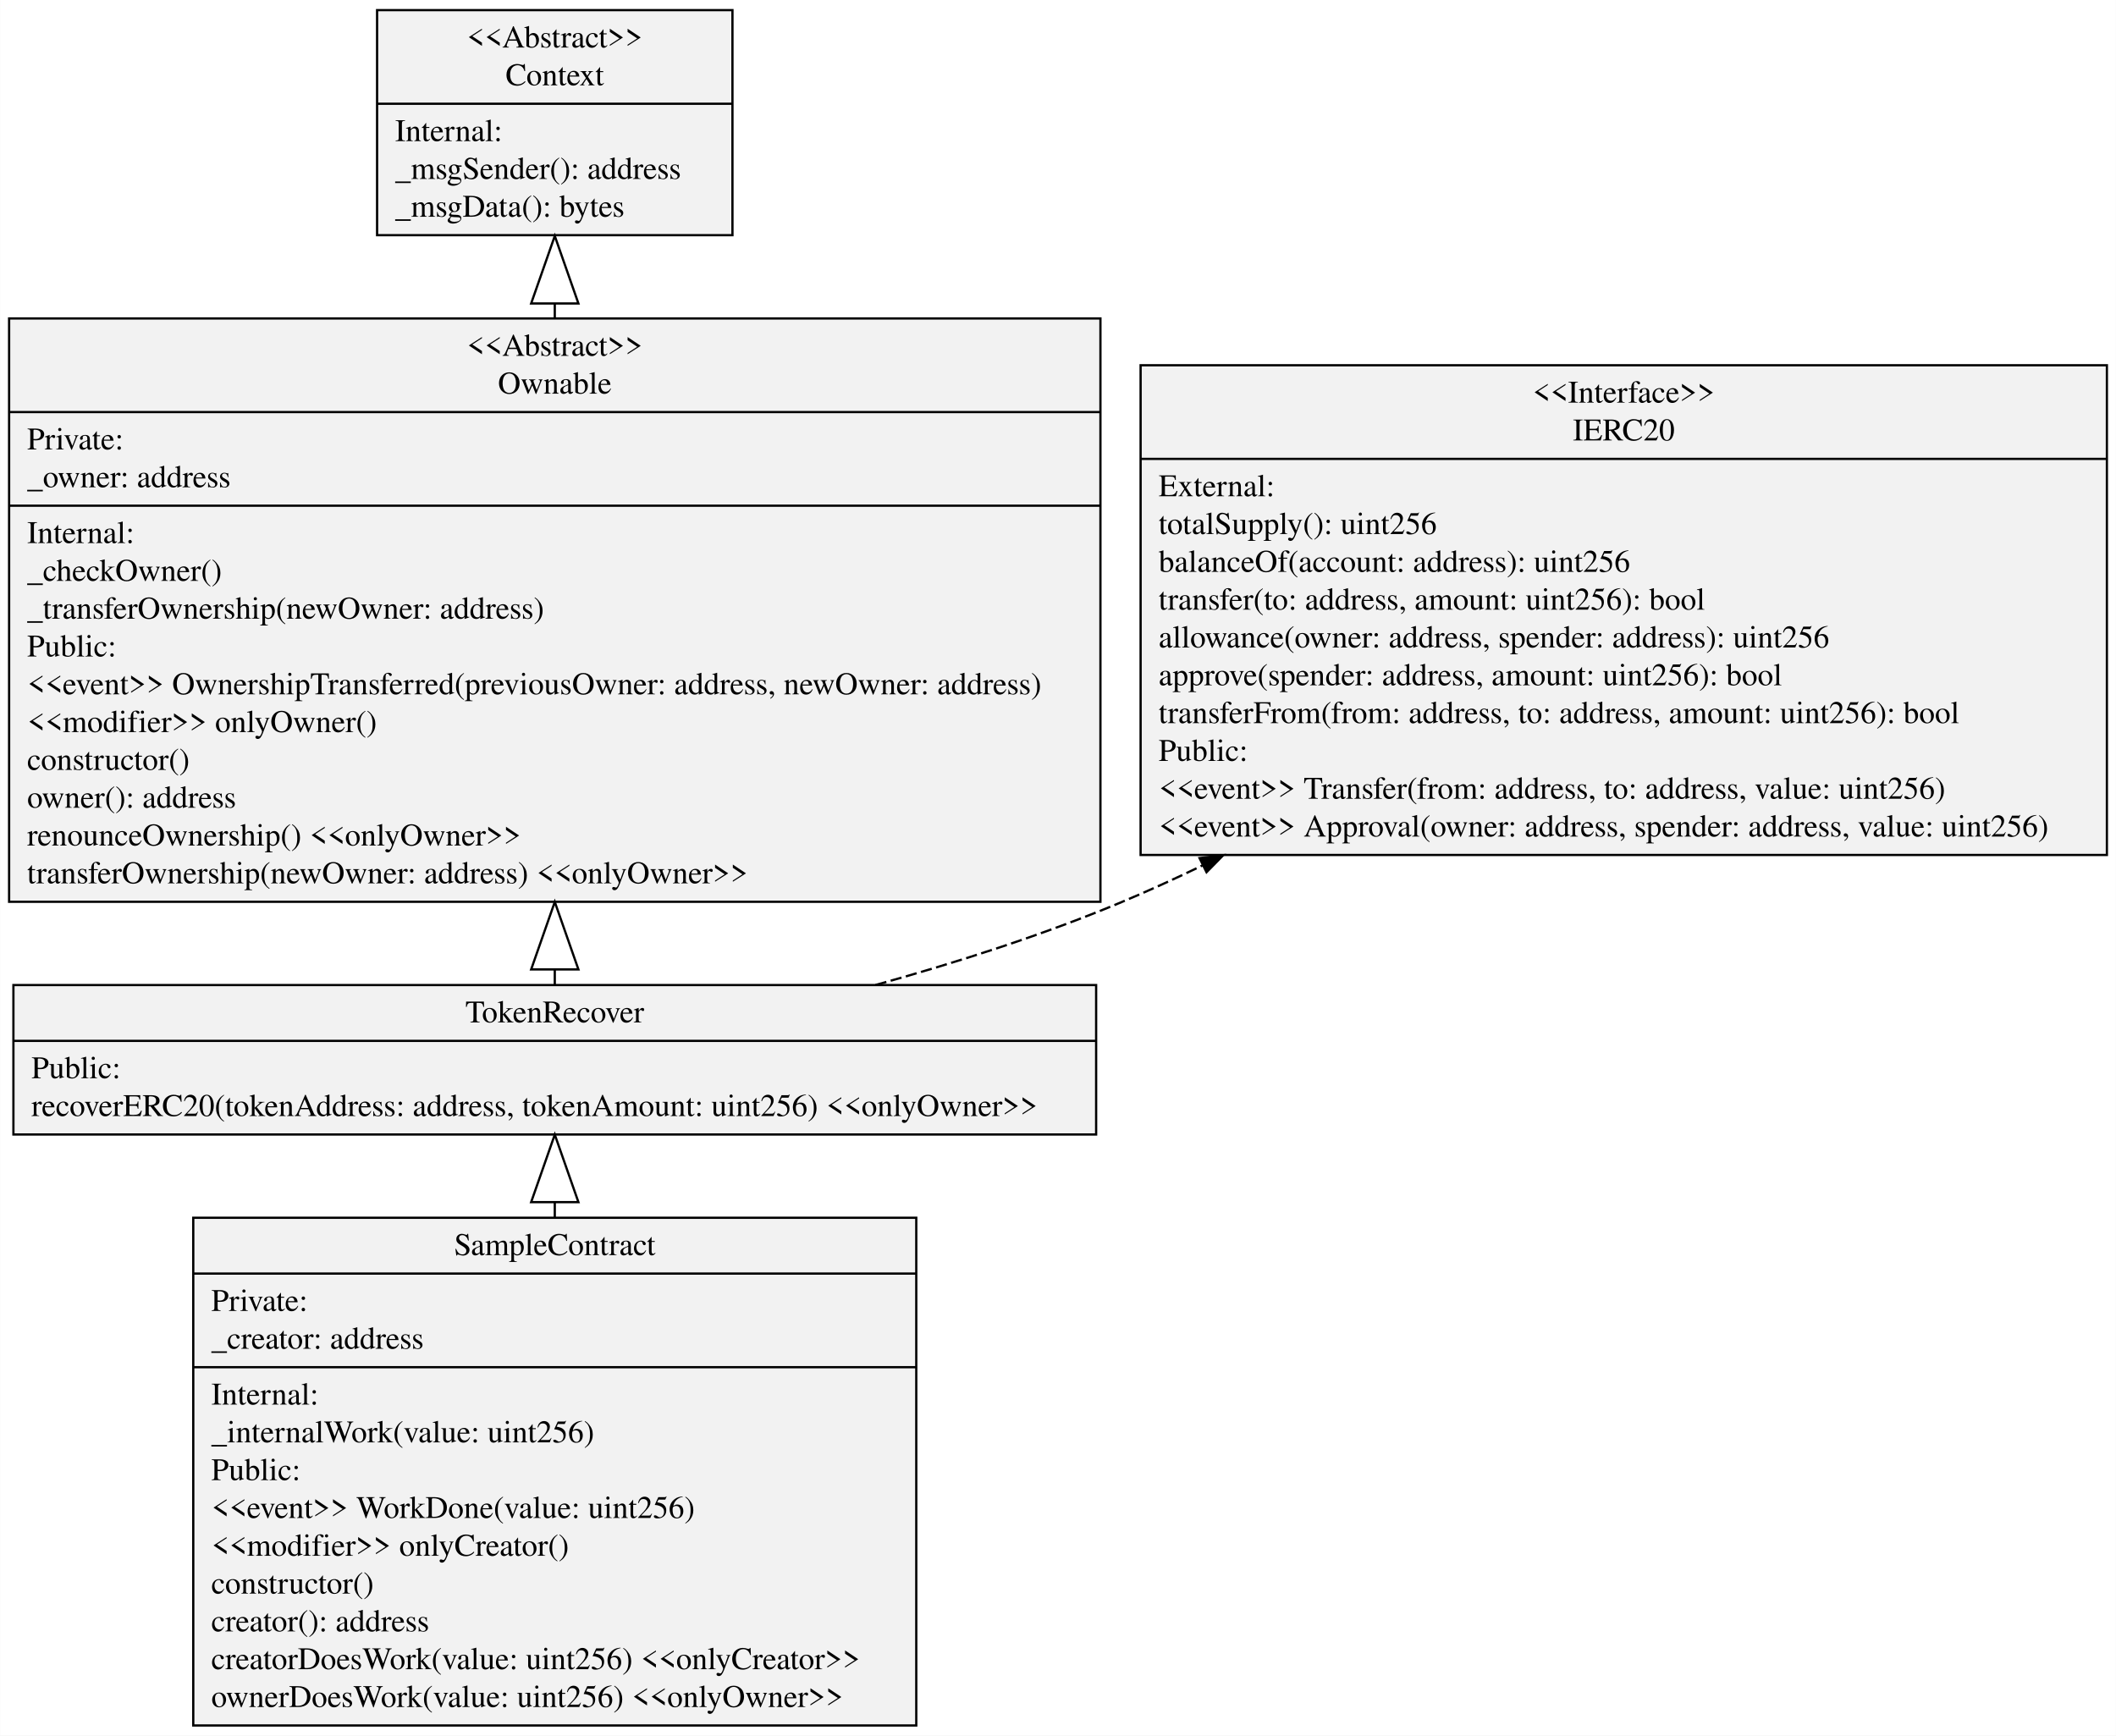
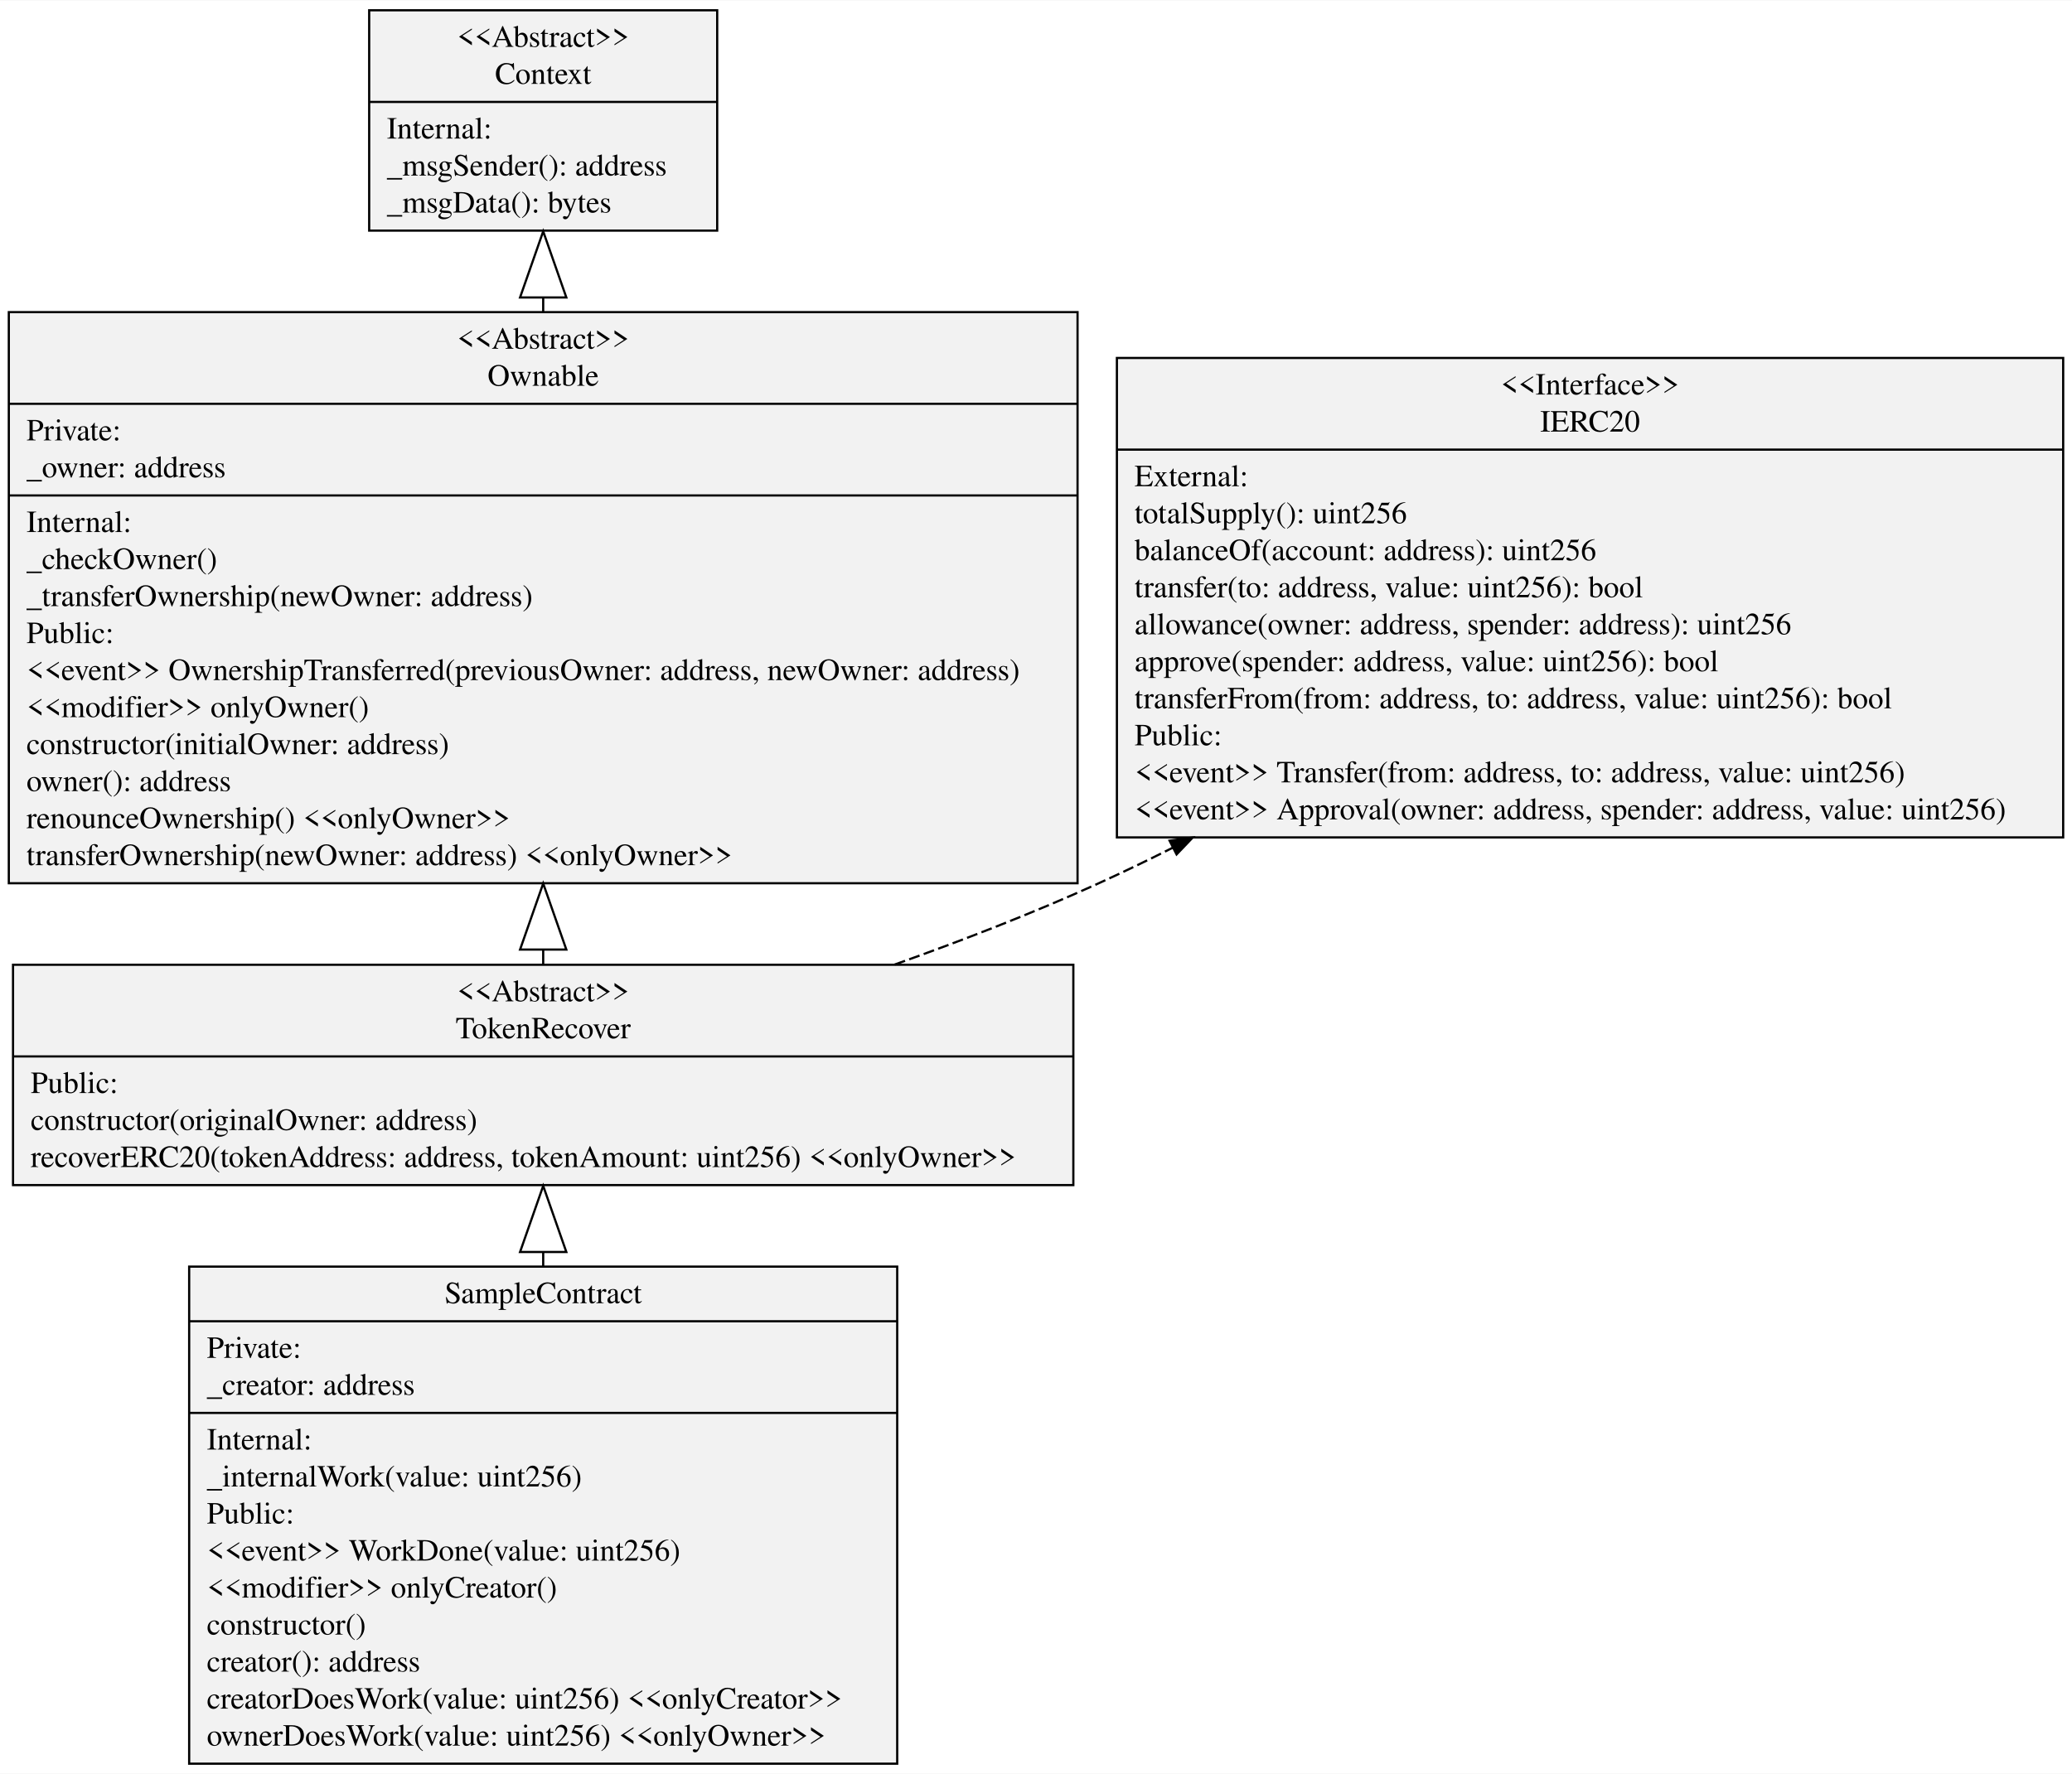
- <svg xmlns="http://www.w3.org/2000/svg" width="940pt" height="771pt" viewBox="0.00 0.00 940.15 771.20">
-   <g id="graph0" class="graph" transform="scale(1 1) rotate(0) translate(4 767.2)">
-     <polygon fill="white" stroke="transparent" points="-4,4 -4,-767.2 936.15,-767.2 936.15,4 -4,4" />
+ <svg xmlns="http://www.w3.org/2000/svg" width="940pt" height="805pt" viewBox="0.00 0.00 940.15 804.80">
+   <g id="graph0" class="graph" transform="scale(1 1) rotate(0) translate(4 800.8)">
+     <polygon fill="white" stroke="transparent" points="-4,4 -4,-800.8 936.15,-800.8 936.15,4 -4,4" />
    <g id="node1" class="node">
-       <polygon fill="#f2f2f2" stroke="black" points="163.51,-662.7 163.51,-762.7 321.42,-762.7 321.42,-662.7 163.51,-662.7" />
-       <text text-anchor="middle" x="242.47" y="-746.1" font-family="Times,serif" font-size="14.00">&lt;&lt;Abstract&gt;&gt;</text>
-       <text text-anchor="middle" x="242.47" y="-729.3" font-family="Times,serif" font-size="14.00">Context</text>
-       <polyline fill="none" stroke="black" points="163.51,-721.1 321.42,-721.1 " />
-       <text text-anchor="start" x="171.51" y="-704.5" font-family="Times,serif" font-size="14.00">Internal:</text>
-       <text text-anchor="start" x="171.51" y="-687.7" font-family="Times,serif" font-size="14.00">    _msgSender(): address</text>
-       <text text-anchor="start" x="171.51" y="-670.9" font-family="Times,serif" font-size="14.00">    _msgData(): bytes</text>
+       <polygon fill="#f2f2f2" stroke="black" points="163.51,-696.3 163.51,-796.3 321.42,-796.3 321.42,-696.3 163.51,-696.3" />
+       <text text-anchor="middle" x="242.47" y="-779.7" font-family="Times,serif" font-size="14.00">&lt;&lt;Abstract&gt;&gt;</text>
+       <text text-anchor="middle" x="242.47" y="-762.9" font-family="Times,serif" font-size="14.00">Context</text>
+       <polyline fill="none" stroke="black" points="163.51,-754.7 321.42,-754.7 " />
+       <text text-anchor="start" x="171.51" y="-738.1" font-family="Times,serif" font-size="14.00">Internal:</text>
+       <text text-anchor="start" x="171.51" y="-721.3" font-family="Times,serif" font-size="14.00">    _msgSender(): address</text>
+       <text text-anchor="start" x="171.51" y="-704.5" font-family="Times,serif" font-size="14.00">    _msgData(): bytes</text>
    </g>
    <g id="node2" class="node">
-       <polygon fill="#f2f2f2" stroke="black" points="0,-366.5 0,-625.7 484.93,-625.7 484.93,-366.5 0,-366.5" />
-       <text text-anchor="middle" x="242.47" y="-609.1" font-family="Times,serif" font-size="14.00">&lt;&lt;Abstract&gt;&gt;</text>
-       <text text-anchor="middle" x="242.47" y="-592.3" font-family="Times,serif" font-size="14.00">Ownable</text>
-       <polyline fill="none" stroke="black" points="0,-584.1 484.93,-584.1 " />
-       <text text-anchor="start" x="8" y="-567.5" font-family="Times,serif" font-size="14.00">Private:</text>
-       <text text-anchor="start" x="8" y="-550.7" font-family="Times,serif" font-size="14.00">   _owner: address</text>
-       <polyline fill="none" stroke="black" points="0,-542.5 484.93,-542.5 " />
-       <text text-anchor="start" x="8" y="-525.9" font-family="Times,serif" font-size="14.00">Internal:</text>
-       <text text-anchor="start" x="8" y="-509.1" font-family="Times,serif" font-size="14.00">    _checkOwner()</text>
-       <text text-anchor="start" x="8" y="-492.3" font-family="Times,serif" font-size="14.00">    _transferOwnership(newOwner: address)</text>
-       <text text-anchor="start" x="8" y="-475.5" font-family="Times,serif" font-size="14.00">Public:</text>
-       <text text-anchor="start" x="8" y="-458.7" font-family="Times,serif" font-size="14.00">    &lt;&lt;event&gt;&gt; OwnershipTransferred(previousOwner: address, newOwner: address)</text>
-       <text text-anchor="start" x="8" y="-441.9" font-family="Times,serif" font-size="14.00">    &lt;&lt;modifier&gt;&gt; onlyOwner()</text>
-       <text text-anchor="start" x="8" y="-425.1" font-family="Times,serif" font-size="14.00">    constructor()</text>
-       <text text-anchor="start" x="8" y="-408.3" font-family="Times,serif" font-size="14.00">    owner(): address</text>
-       <text text-anchor="start" x="8" y="-391.5" font-family="Times,serif" font-size="14.00">    renounceOwnership() &lt;&lt;onlyOwner&gt;&gt;</text>
-       <text text-anchor="start" x="8" y="-374.7" font-family="Times,serif" font-size="14.00">    transferOwnership(newOwner: address) &lt;&lt;onlyOwner&gt;&gt;</text>
+       <polygon fill="#f2f2f2" stroke="black" points="0,-400.1 0,-659.3 484.93,-659.3 484.93,-400.1 0,-400.1" />
+       <text text-anchor="middle" x="242.47" y="-642.7" font-family="Times,serif" font-size="14.00">&lt;&lt;Abstract&gt;&gt;</text>
+       <text text-anchor="middle" x="242.47" y="-625.9" font-family="Times,serif" font-size="14.00">Ownable</text>
+       <polyline fill="none" stroke="black" points="0,-617.7 484.93,-617.7 " />
+       <text text-anchor="start" x="8" y="-601.1" font-family="Times,serif" font-size="14.00">Private:</text>
+       <text text-anchor="start" x="8" y="-584.3" font-family="Times,serif" font-size="14.00">   _owner: address</text>
+       <polyline fill="none" stroke="black" points="0,-576.1 484.93,-576.1 " />
+       <text text-anchor="start" x="8" y="-559.5" font-family="Times,serif" font-size="14.00">Internal:</text>
+       <text text-anchor="start" x="8" y="-542.7" font-family="Times,serif" font-size="14.00">    _checkOwner()</text>
+       <text text-anchor="start" x="8" y="-525.9" font-family="Times,serif" font-size="14.00">    _transferOwnership(newOwner: address)</text>
+       <text text-anchor="start" x="8" y="-509.1" font-family="Times,serif" font-size="14.00">Public:</text>
+       <text text-anchor="start" x="8" y="-492.3" font-family="Times,serif" font-size="14.00">    &lt;&lt;event&gt;&gt; OwnershipTransferred(previousOwner: address, newOwner: address)</text>
+       <text text-anchor="start" x="8" y="-475.5" font-family="Times,serif" font-size="14.00">    &lt;&lt;modifier&gt;&gt; onlyOwner()</text>
+       <text text-anchor="start" x="8" y="-458.7" font-family="Times,serif" font-size="14.00">    constructor(initialOwner: address)</text>
+       <text text-anchor="start" x="8" y="-441.9" font-family="Times,serif" font-size="14.00">    owner(): address</text>
+       <text text-anchor="start" x="8" y="-425.1" font-family="Times,serif" font-size="14.00">    renounceOwnership() &lt;&lt;onlyOwner&gt;&gt;</text>
+       <text text-anchor="start" x="8" y="-408.3" font-family="Times,serif" font-size="14.00">    transferOwnership(newOwner: address) &lt;&lt;onlyOwner&gt;&gt;</text>
    </g>
    <g id="edge1" class="edge">
-       <path fill="none" stroke="black" d="M242.47,-625.96C242.47,-628.06 242.47,-630.15 242.47,-632.23" />
-       <polygon fill="none" stroke="black" points="231.97,-632.36 242.47,-662.36 252.97,-632.36 231.97,-632.36" />
+       <path fill="none" stroke="black" d="M242.47,-659.56C242.47,-661.66 242.47,-663.75 242.47,-665.83" />
+       <polygon fill="none" stroke="black" points="231.97,-665.96 242.47,-695.96 252.97,-665.96 231.97,-665.96" />
    </g>
    <g id="node3" class="node">
-       <polygon fill="#f2f2f2" stroke="black" points="502.78,-387.3 502.78,-604.9 932.15,-604.9 932.15,-387.3 502.78,-387.3" />
-       <text text-anchor="middle" x="717.47" y="-588.3" font-family="Times,serif" font-size="14.00">&lt;&lt;Interface&gt;&gt;</text>
-       <text text-anchor="middle" x="717.47" y="-571.5" font-family="Times,serif" font-size="14.00">IERC20</text>
-       <polyline fill="none" stroke="black" points="502.78,-563.3 932.15,-563.3 " />
-       <text text-anchor="start" x="510.78" y="-546.7" font-family="Times,serif" font-size="14.00">External:</text>
-       <text text-anchor="start" x="510.78" y="-529.9" font-family="Times,serif" font-size="14.00">     totalSupply(): uint256</text>
-       <text text-anchor="start" x="510.78" y="-513.1" font-family="Times,serif" font-size="14.00">     balanceOf(account: address): uint256</text>
-       <text text-anchor="start" x="510.78" y="-496.3" font-family="Times,serif" font-size="14.00">     transfer(to: address, amount: uint256): bool</text>
-       <text text-anchor="start" x="510.78" y="-479.5" font-family="Times,serif" font-size="14.00">     allowance(owner: address, spender: address): uint256</text>
-       <text text-anchor="start" x="510.78" y="-462.7" font-family="Times,serif" font-size="14.00">     approve(spender: address, amount: uint256): bool</text>
-       <text text-anchor="start" x="510.78" y="-445.9" font-family="Times,serif" font-size="14.00">     transferFrom(from: address, to: address, amount: uint256): bool</text>
-       <text text-anchor="start" x="510.78" y="-429.1" font-family="Times,serif" font-size="14.00">Public:</text>
-       <text text-anchor="start" x="510.78" y="-412.3" font-family="Times,serif" font-size="14.00">    &lt;&lt;event&gt;&gt; Transfer(from: address, to: address, value: uint256)</text>
-       <text text-anchor="start" x="510.78" y="-395.5" font-family="Times,serif" font-size="14.00">    &lt;&lt;event&gt;&gt; Approval(owner: address, spender: address, value: uint256)</text>
+       <polygon fill="#f2f2f2" stroke="black" points="502.78,-420.9 502.78,-638.5 932.15,-638.5 932.15,-420.9 502.78,-420.9" />
+       <text text-anchor="middle" x="717.47" y="-621.9" font-family="Times,serif" font-size="14.00">&lt;&lt;Interface&gt;&gt;</text>
+       <text text-anchor="middle" x="717.47" y="-605.1" font-family="Times,serif" font-size="14.00">IERC20</text>
+       <polyline fill="none" stroke="black" points="502.78,-596.9 932.15,-596.9 " />
+       <text text-anchor="start" x="510.78" y="-580.3" font-family="Times,serif" font-size="14.00">External:</text>
+       <text text-anchor="start" x="510.78" y="-563.5" font-family="Times,serif" font-size="14.00">     totalSupply(): uint256</text>
+       <text text-anchor="start" x="510.78" y="-546.7" font-family="Times,serif" font-size="14.00">     balanceOf(account: address): uint256</text>
+       <text text-anchor="start" x="510.78" y="-529.9" font-family="Times,serif" font-size="14.00">     transfer(to: address, value: uint256): bool</text>
+       <text text-anchor="start" x="510.78" y="-513.1" font-family="Times,serif" font-size="14.00">     allowance(owner: address, spender: address): uint256</text>
+       <text text-anchor="start" x="510.78" y="-496.3" font-family="Times,serif" font-size="14.00">     approve(spender: address, value: uint256): bool</text>
+       <text text-anchor="start" x="510.78" y="-479.5" font-family="Times,serif" font-size="14.00">     transferFrom(from: address, to: address, value: uint256): bool</text>
+       <text text-anchor="start" x="510.78" y="-462.7" font-family="Times,serif" font-size="14.00">Public:</text>
+       <text text-anchor="start" x="510.78" y="-445.9" font-family="Times,serif" font-size="14.00">    &lt;&lt;event&gt;&gt; Transfer(from: address, to: address, value: uint256)</text>
+       <text text-anchor="start" x="510.78" y="-429.1" font-family="Times,serif" font-size="14.00">    &lt;&lt;event&gt;&gt; Approval(owner: address, spender: address, value: uint256)</text>
    </g>
    <g id="node4" class="node">
-       <polygon fill="#f2f2f2" stroke="black" points="1.91,-263.1 1.91,-329.5 483.02,-329.5 483.02,-263.1 1.91,-263.1" />
-       <text text-anchor="middle" x="242.47" y="-312.9" font-family="Times,serif" font-size="14.00">TokenRecover</text>
-       <polyline fill="none" stroke="black" points="1.91,-304.7 483.02,-304.7 " />
-       <text text-anchor="start" x="9.91" y="-288.1" font-family="Times,serif" font-size="14.00">Public:</text>
+       <polygon fill="#f2f2f2" stroke="black" points="1.91,-263.1 1.91,-363.1 483.02,-363.1 483.02,-263.1 1.91,-263.1" />
+       <text text-anchor="middle" x="242.47" y="-346.5" font-family="Times,serif" font-size="14.00">&lt;&lt;Abstract&gt;&gt;</text>
+       <text text-anchor="middle" x="242.47" y="-329.7" font-family="Times,serif" font-size="14.00">TokenRecover</text>
+       <polyline fill="none" stroke="black" points="1.91,-321.5 483.02,-321.5 " />
+       <text text-anchor="start" x="9.91" y="-304.9" font-family="Times,serif" font-size="14.00">Public:</text>
+       <text text-anchor="start" x="9.91" y="-288.1" font-family="Times,serif" font-size="14.00">    constructor(originalOwner: address)</text>
      <text text-anchor="start" x="9.91" y="-271.3" font-family="Times,serif" font-size="14.00">    recoverERC20(tokenAddress: address, tokenAmount: uint256) &lt;&lt;onlyOwner&gt;&gt;</text>
    </g>
    <g id="edge2" class="edge">
-       <path fill="none" stroke="black" d="M242.47,-329.52C242.47,-331.7 242.47,-333.96 242.47,-336.29" />
-       <polygon fill="none" stroke="black" points="231.97,-336.44 242.47,-366.44 252.97,-336.44 231.97,-336.44" />
+       <path fill="none" stroke="black" d="M242.47,-363.33C242.47,-365.44 242.47,-367.6 242.47,-369.79" />
+       <polygon fill="none" stroke="black" points="231.97,-369.99 242.47,-399.99 252.97,-369.99 231.97,-369.99" />
    </g>
    <g id="edge3" class="edge">
-       <path fill="none" stroke="black" stroke-dasharray="5,2" d="M384.99,-329.52C421,-339.5 459.17,-351.7 493.47,-366 505.72,-371.11 518.13,-376.76 530.5,-382.76" />
-       <polygon fill="black" stroke="black" points="528.97,-385.91 539.49,-387.19 532.07,-379.63 528.97,-385.91" />
+       <path fill="none" stroke="black" stroke-dasharray="5,2" d="M401.95,-363.2C432.74,-374.14 464.43,-386.44 493.47,-399.6 504.95,-404.81 516.61,-410.42 528.27,-416.3" />
+       <polygon fill="black" stroke="black" points="526.68,-419.42 537.18,-420.84 529.86,-413.18 526.68,-419.42" />
    </g>
    <g id="node5" class="node">
      <polygon fill="#f2f2f2" stroke="black" points="81.83,-0.5 81.83,-226.1 403.1,-226.1 403.1,-0.5 81.83,-0.5" />
      <text text-anchor="middle" x="242.47" y="-209.5" font-family="Times,serif" font-size="14.00">SampleContract</text>
      <polyline fill="none" stroke="black" points="81.83,-201.3 403.1,-201.3 " />
      <text text-anchor="start" x="89.83" y="-184.7" font-family="Times,serif" font-size="14.00">Private:</text>
      <text text-anchor="start" x="89.83" y="-167.9" font-family="Times,serif" font-size="14.00">   _creator: address</text>
      <polyline fill="none" stroke="black" points="81.83,-159.7 403.1,-159.7 " />
      <text text-anchor="start" x="89.83" y="-143.1" font-family="Times,serif" font-size="14.00">Internal:</text>
      <text text-anchor="start" x="89.83" y="-126.3" font-family="Times,serif" font-size="14.00">    _internalWork(value: uint256)</text>
      <text text-anchor="start" x="89.83" y="-109.5" font-family="Times,serif" font-size="14.00">Public:</text>
      <text text-anchor="start" x="89.83" y="-92.7" font-family="Times,serif" font-size="14.00">    &lt;&lt;event&gt;&gt; WorkDone(value: uint256)</text>
      <text text-anchor="start" x="89.83" y="-75.9" font-family="Times,serif" font-size="14.00">    &lt;&lt;modifier&gt;&gt; onlyCreator()</text>
      <text text-anchor="start" x="89.83" y="-59.1" font-family="Times,serif" font-size="14.00">    constructor()</text>
      <text text-anchor="start" x="89.83" y="-42.3" font-family="Times,serif" font-size="14.00">    creator(): address</text>
      <text text-anchor="start" x="89.83" y="-25.5" font-family="Times,serif" font-size="14.00">    creatorDoesWork(value: uint256) &lt;&lt;onlyCreator&gt;&gt;</text>
      <text text-anchor="start" x="89.83" y="-8.7" font-family="Times,serif" font-size="14.00">    ownerDoesWork(value: uint256) &lt;&lt;onlyOwner&gt;&gt;</text>
    </g>
    <g id="edge4" class="edge">
-       <path fill="none" stroke="black" d="M242.47,-226.36C242.47,-228.54 242.47,-230.7 242.47,-232.85" />
-       <polygon fill="none" stroke="black" points="231.97,-233.05 242.47,-263.05 252.97,-233.05 231.97,-233.05" />
+       <path fill="none" stroke="black" d="M242.47,-226.21C242.47,-228.3 242.47,-230.38 242.47,-232.46" />
+       <polygon fill="none" stroke="black" points="231.97,-232.74 242.47,-262.74 252.97,-232.74 231.97,-232.74" />
    </g>
  </g>
</svg>
